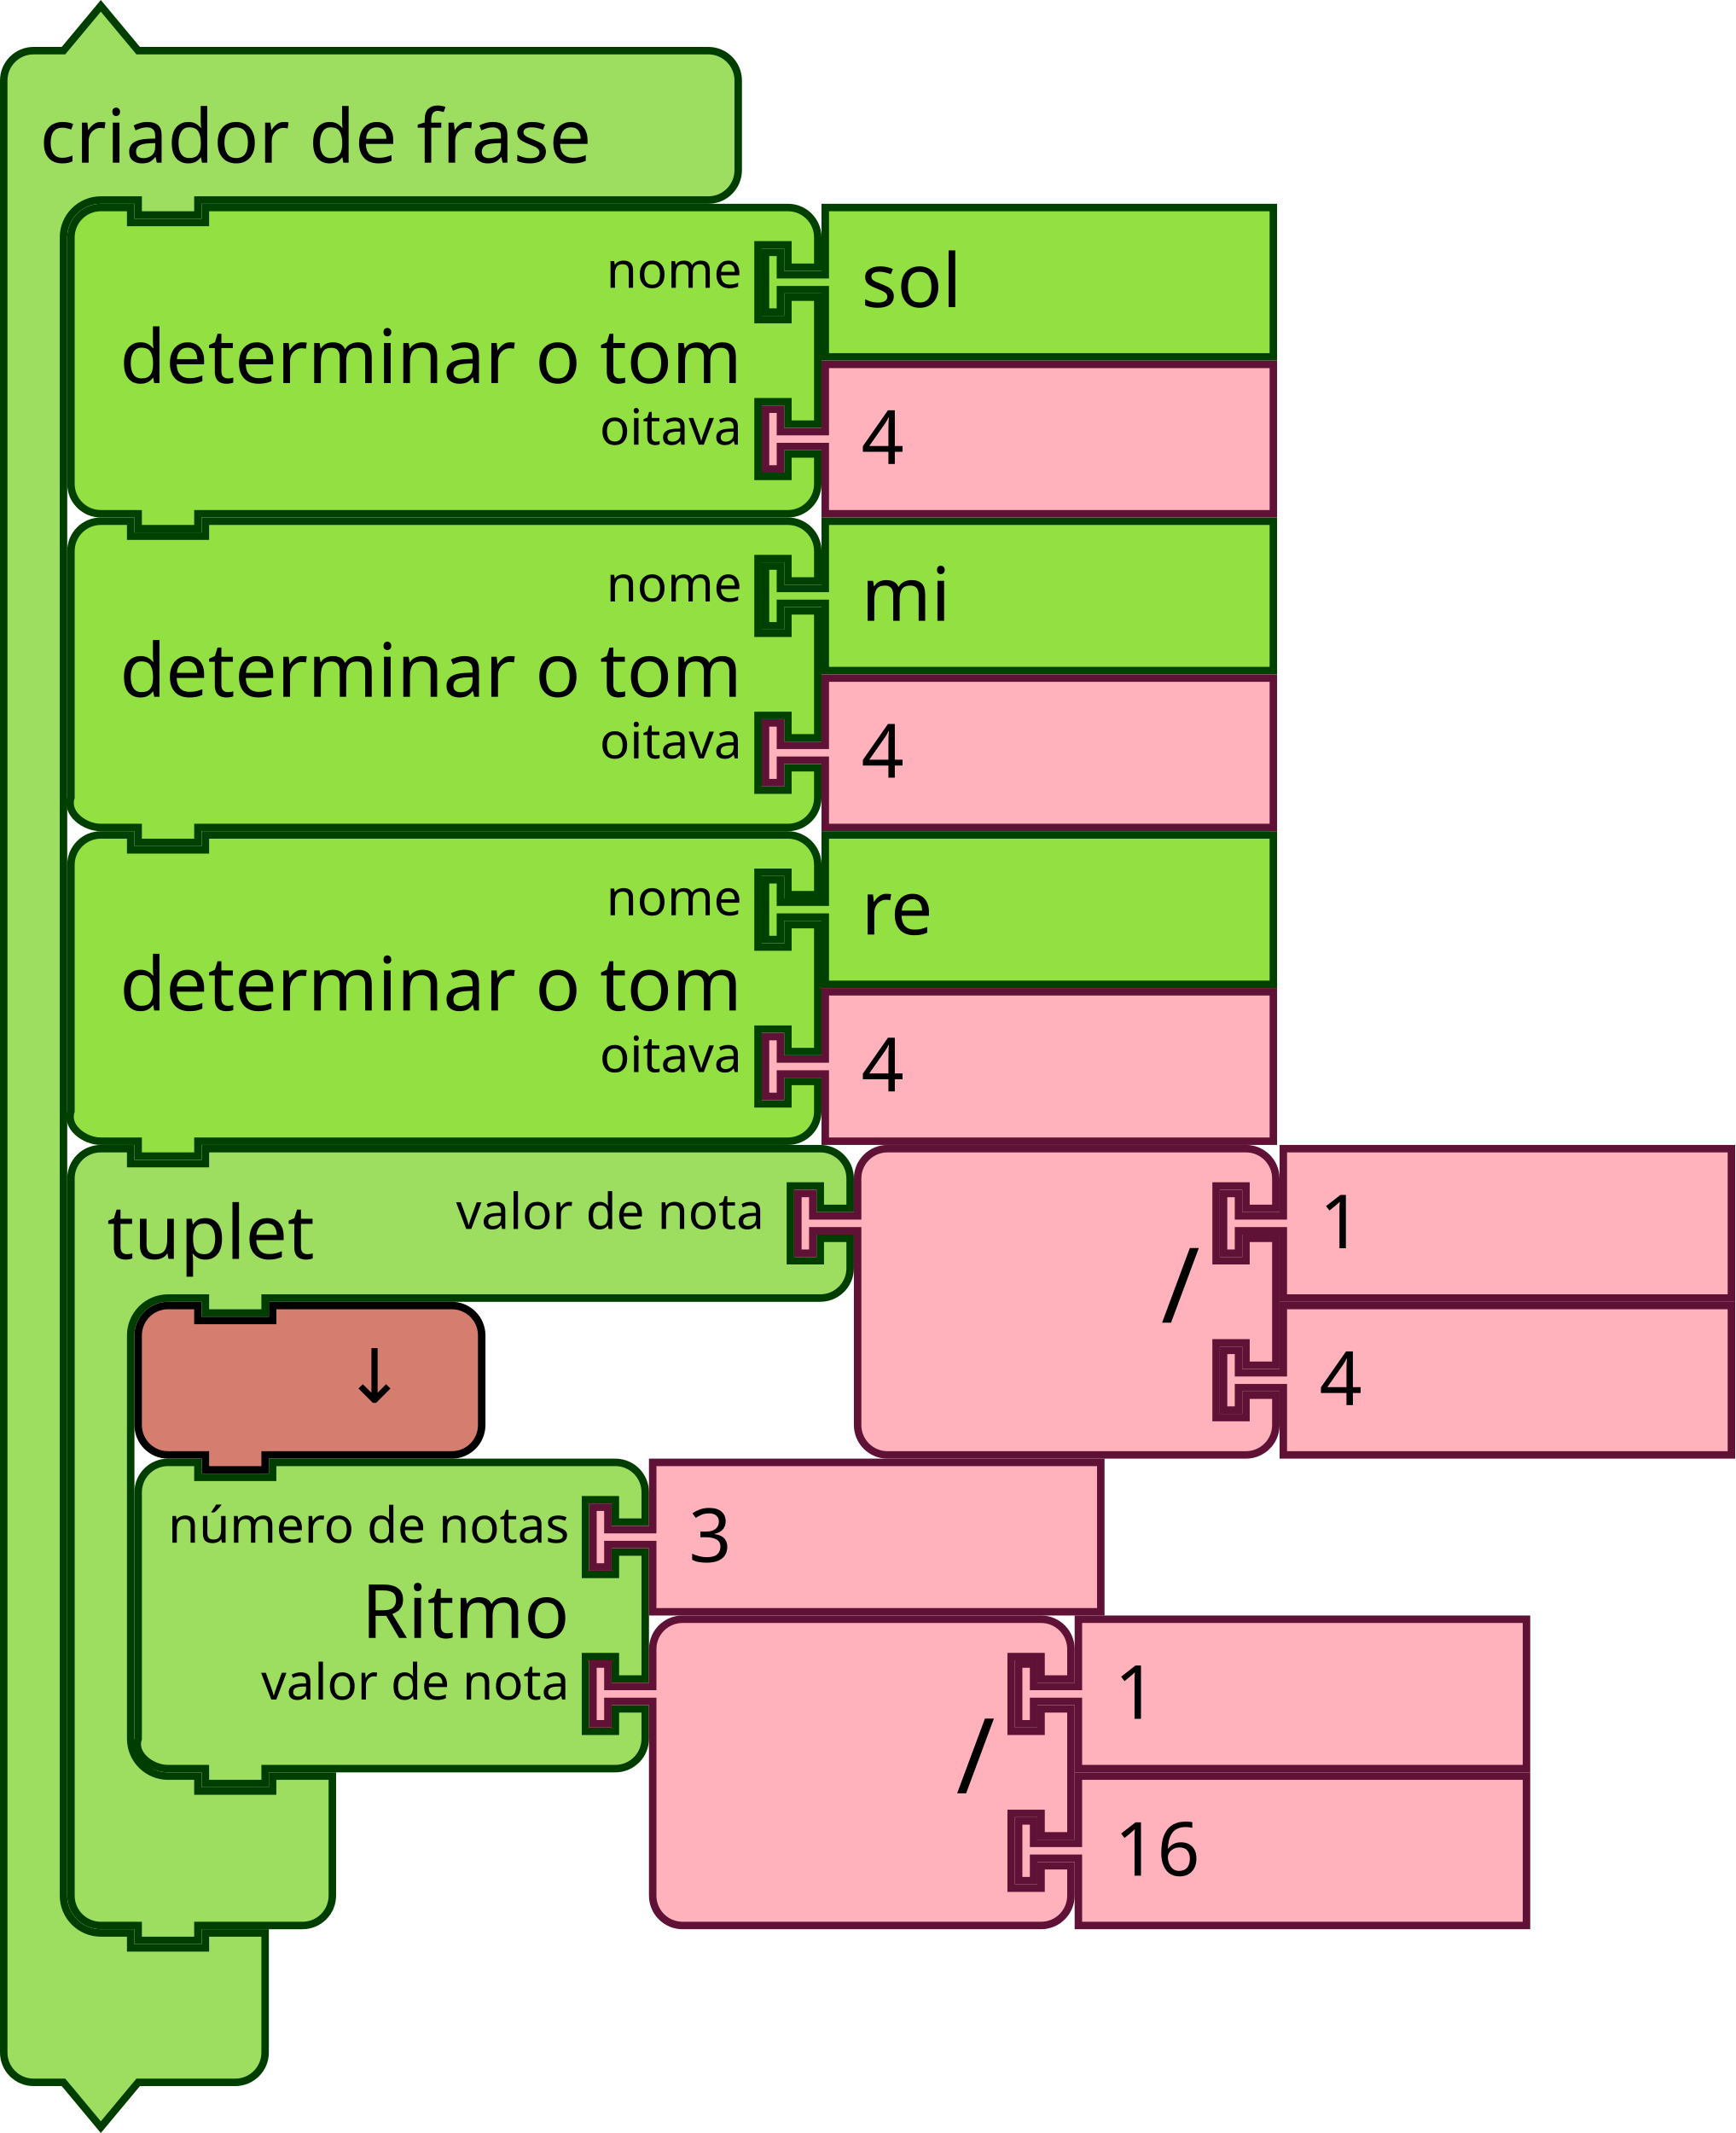
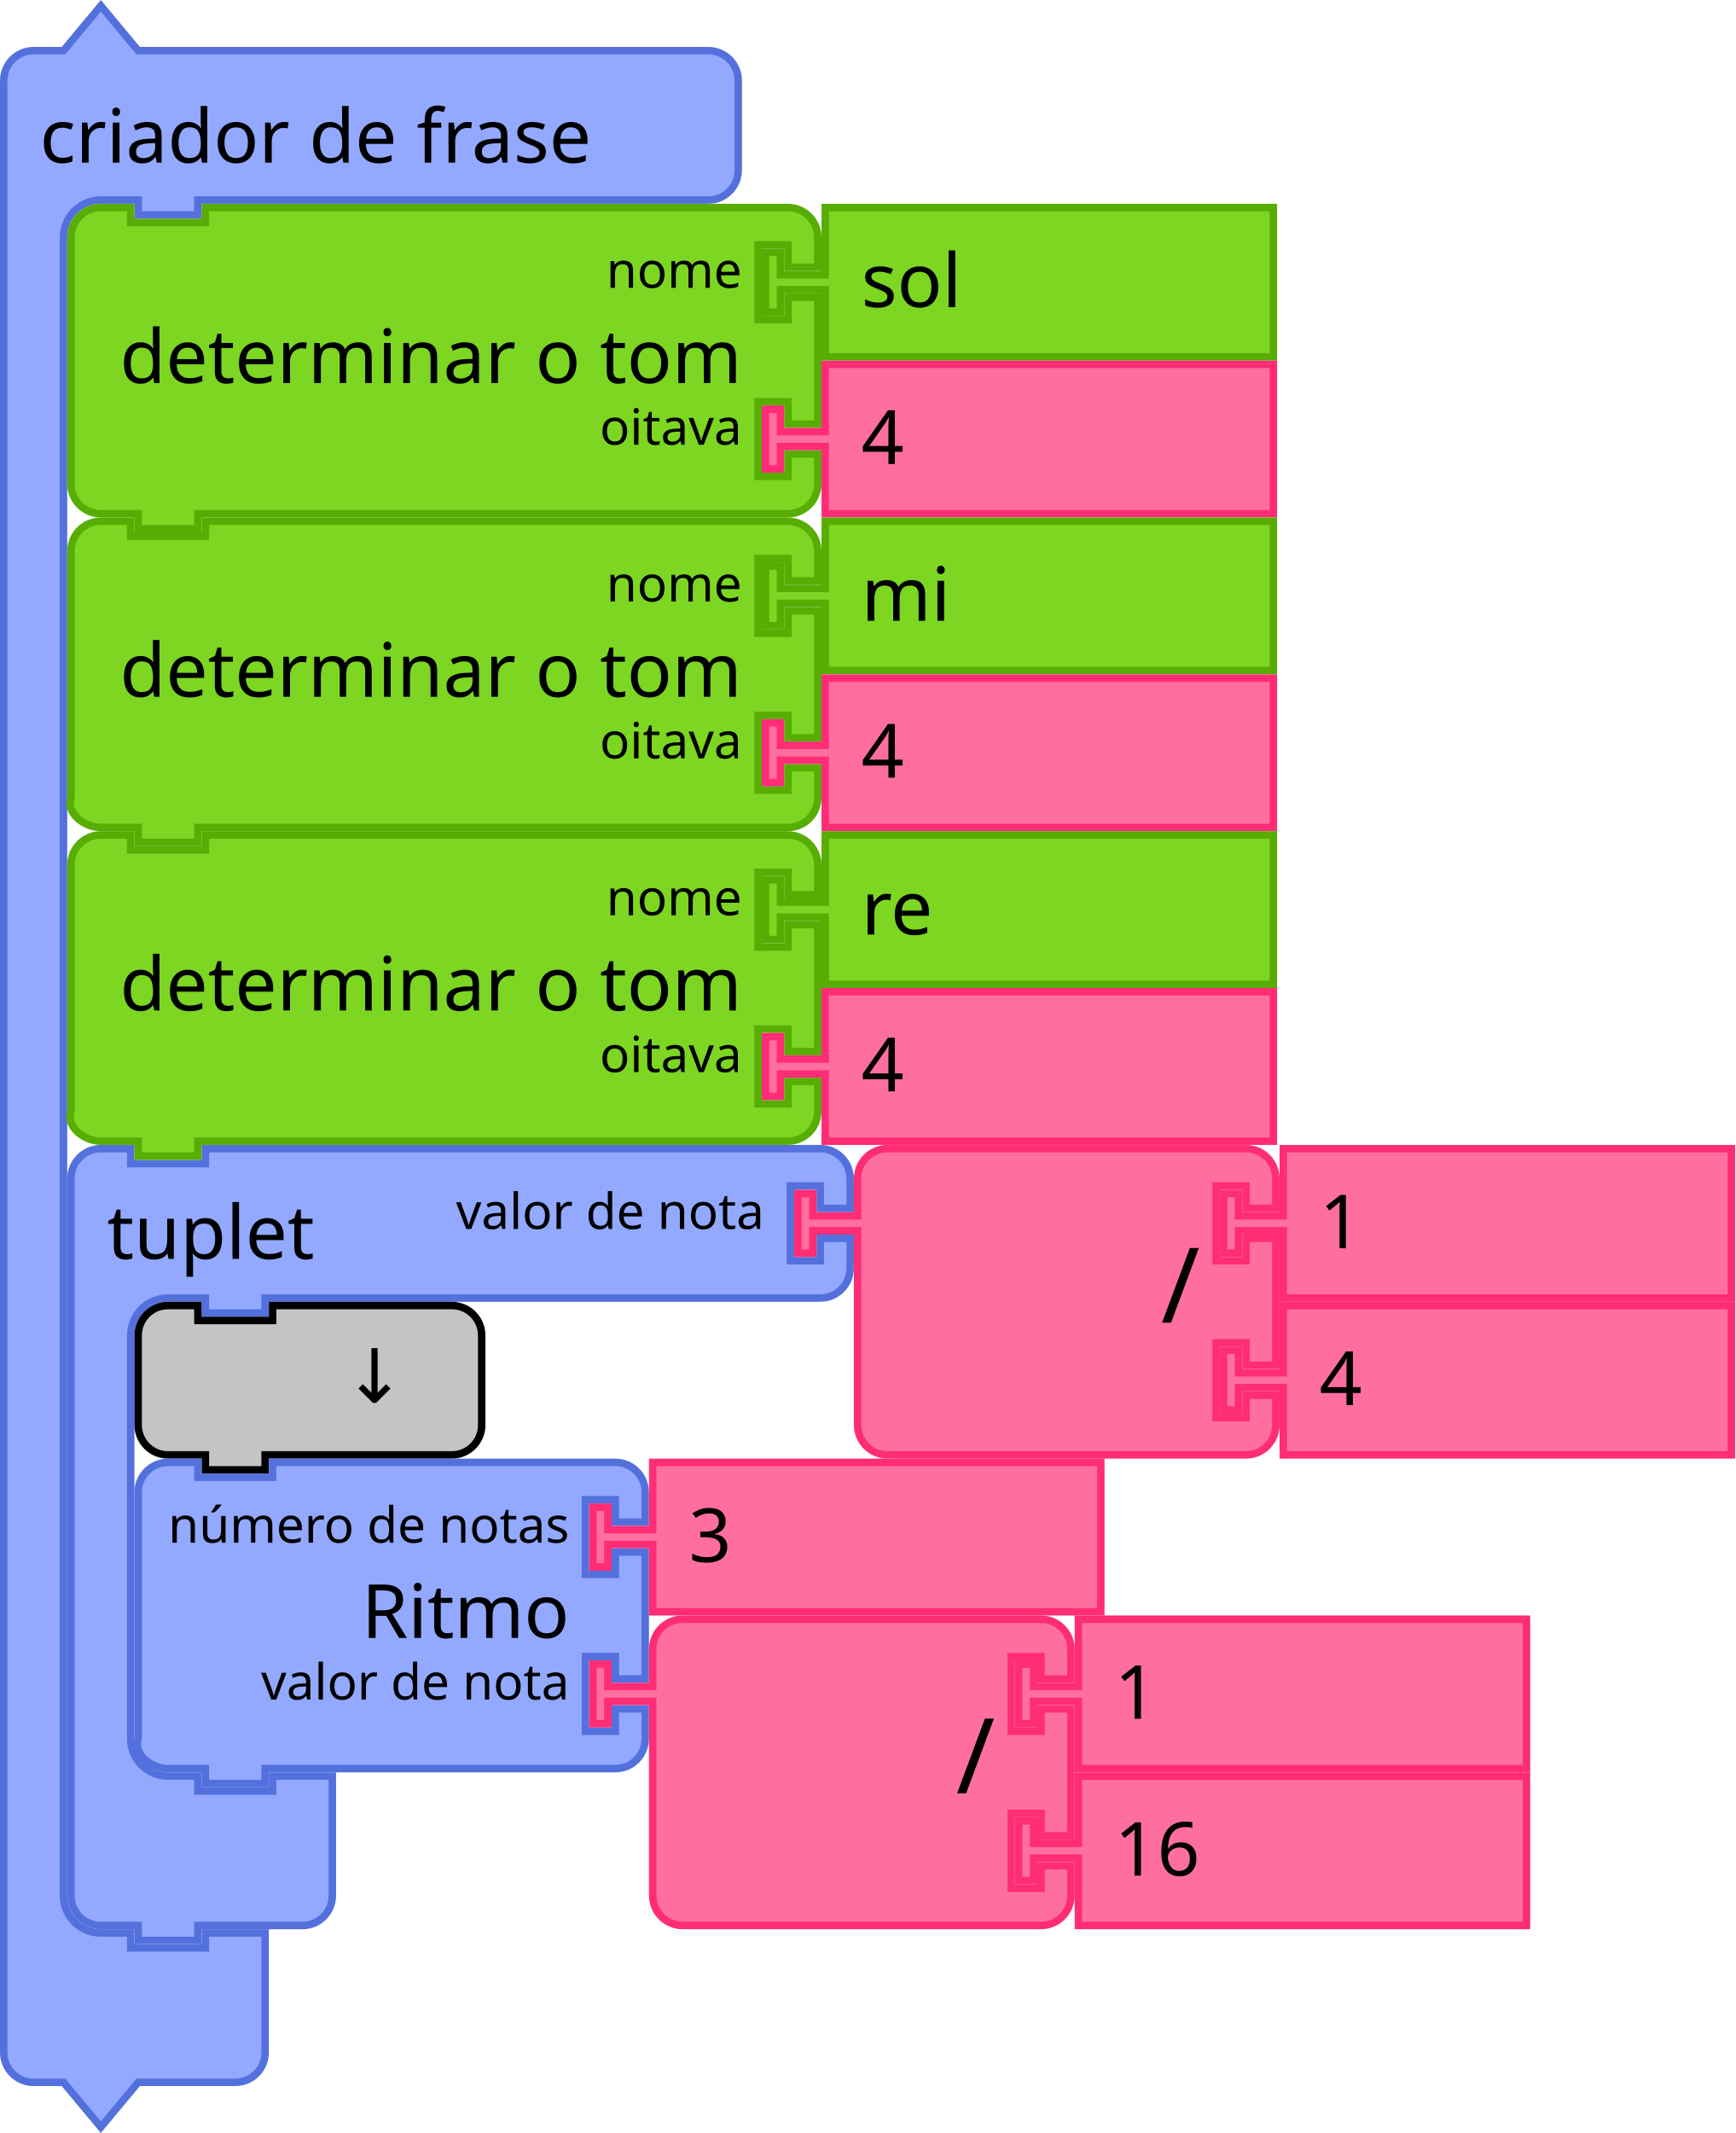
<svg xmlns="http://www.w3.org/2000/svg" id="svg3641" height="428.343" width="348.5" version="1.1">
  <defs id="defs3668" />
  <text transform="scale(1.002545,0.9974612)" style="font-size:18.05px;font-family:Sans;text-anchor:end;fill:#000000" id="text3033" y="287.61" x="283.708">
    <tspan id="tspan3035" y="318.07" x="410.961" />
  </text>
-   <path d="m 14.25,242.672 v -6 c 0,-3.314 2.686,-6 6,-6 h 6 v 3 h 15 v -3 h 13.5 104 6 c 3.314,0 6,2.686 6,6 v 6 h -6 v -4.5 H 158.75 v 15 h 6 v -4.5 h 6 v 6 c 0,3.314 -2.686,6 -6,6 h -6 -104 -1.5 v 3 h -12 v -3 h -1.5 -6 c -4.142,0 -7.5,3.358 -7.5,7.5 v 6 6 63 6 c 0,4.142 3.358,7.5 7.5,7.5 h 6 v 3 h 15 v -3 h 12 v 9 9 6 c 0,3.314 -2.686,6 -6,6 h -6 -13.5 -1.5 v 3 h -12 v -3 h -1.5 -6 c -3.314,0 -6,-2.686 -6,-6 v -6 z" style="fill:#9ddd5f;fill-opacity:1;stroke:#003e00;stroke-width:1.5;stroke-linecap:round;stroke-opacity:1" id="path2047" />
+   <path d="m 14.25,242.672 v -6 c 0,-3.314 2.686,-6 6,-6 h 6 v 3 h 15 v -3 h 13.5 104 6 c 3.314,0 6,2.686 6,6 v 6 h -6 v -4.5 H 158.75 v 15 h 6 v -4.5 h 6 v 6 c 0,3.314 -2.686,6 -6,6 h -6 -104 -1.5 v 3 h -12 v -3 h -1.5 -6 c -4.142,0 -7.5,3.358 -7.5,7.5 v 6 6 63 6 c 0,4.142 3.358,7.5 7.5,7.5 h 6 v 3 h 15 v -3 h 12 v 9 9 6 c 0,3.314 -2.686,6 -6,6 h -6 -13.5 -1.5 v 3 h -12 v -3 h -1.5 -6 c -3.314,0 -6,-2.686 -6,-6 v -6 z" style="fill:#92a9ff;fill-opacity:1;stroke:#5370dc;stroke-width:1.5;stroke-linecap:round;stroke-opacity:1" id="path2047" />
  <text y="229.922" x="13.5" style="font-size:15px;font-family:sans-serif;text-anchor:start;fill:#000000;stroke-width:1.5" id="text2051">
    <tspan style="stroke-width:1.5" x="21.5" y="252.797" id="tspan2049">tuplet</tspan>
  </text>
  <text y="229.922" x="55.5" style="font-size:10px;font-family:sans-serif;text-anchor:end;fill:#000000;stroke-width:1.5" id="text2055">
    <tspan style="stroke-width:1.5" x="153.5" y="246.797" id="tspan2053">valor de nota</tspan>
  </text>
  <g transform="translate(159.5,229.9215)" id="g2077">
    <g transform="scale(1.5)" id="g2075">
-       <path d="m 8.5,8.5 v -4 a 4,4 90 0 1 4,-4 h 4 10 30 4 a 4,4 90 0 1 4,4 v 4 h -4 v -3 h -4 v 10 h 4 v -3 h 4 v 17 h -4 v -3 h -4 v 10 h 4 v -3 h 4 v 4 a 4,4 90 0 1 -4,4 h -4 -30 -10 -4 a 4,4 90 0 1 -4,-4 v -4 -21 -1 h -6 v 3 h -2 v -8 h 2 v 3 h 6 z" style="fill:#ffb2bc;fill-opacity:1;stroke:#601136;stroke-width:1;stroke-linecap:round;stroke-opacity:1" id="path2061" />
+       <path d="m 8.5,8.5 v -4 a 4,4 90 0 1 4,-4 h 4 10 30 4 a 4,4 90 0 1 4,4 v 4 h -4 v -3 h -4 v 10 h 4 v -3 h 4 v 17 h -4 v -3 h -4 v 10 h 4 v -3 h 4 v 4 a 4,4 90 0 1 -4,4 h -4 -30 -10 -4 a 4,4 90 0 1 -4,-4 v -4 -21 -1 h -6 v 3 h -2 v -8 h 2 v 3 h 6 z" style="fill:#ff6ea1;fill-opacity:1;stroke:#ff2c76;stroke-width:1;stroke-linecap:round;stroke-opacity:1" id="path2061" />
      <text style="font-size:14px;font-family:sans-serif;text-anchor:end;fill:#000000" id="text2065">
        <tspan x="54.333" y="23.8" id="tspan2063">/</tspan>
      </text>
      <text style="font-size:9.333px;font-family:sans-serif;text-anchor:end;fill:#000000" id="text2069">
        <tspan x="54.333" y="10.75" id="tspan2067" />
      </text>
      <text style="font-size:9.333px;font-family:sans-serif;text-anchor:end;fill:#000000" id="text2073">
        <tspan x="54.333" y="31.75" id="tspan2071" />
      </text>
    </g>
  </g>
  <g transform="translate(245,229.9215)" id="g2087">
    <g transform="scale(1.5)" id="g2085">
-       <path d="m 8.5,0.5 h 60 v 20 h -60 v -8 -1 h -6 v 3 h -2 v -8 h 2 v 3 h 6 v -1 z" style="fill:#ffb2bc;fill-opacity:1;stroke:#601136;stroke-width:1;stroke-linecap:round;stroke-opacity:1" id="path2079" />
+       <path d="m 8.5,0.5 h 60 v 20 h -60 v -8 -1 h -6 v 3 h -2 v -8 h 2 v 3 h 6 v -1 z" style="fill:#ff6ea1;fill-opacity:1;stroke:#ff2c76;stroke-width:1;stroke-linecap:round;stroke-opacity:1" id="path2079" />
      <text style="font-size:10px;font-family:sans-serif;text-anchor:start;fill:#000000" id="text2083">
        <tspan x="13.333" y="13.833" id="tspan2081">1</tspan>
      </text>
    </g>
  </g>
  <g transform="translate(245,261.4215)" id="g2097">
    <g transform="scale(1.5)" id="g2095">
-       <path d="m 8.5,0.5 h 60 v 20 h -60 v -8 -1 h -6 v 3 h -2 v -8 h 2 v 3 h 6 v -1 z" style="fill:#ffb2bc;fill-opacity:1;stroke:#601136;stroke-width:1;stroke-linecap:round;stroke-opacity:1" id="path2089" />
+       <path d="m 8.5,0.5 h 60 v 20 h -60 v -8 -1 h -6 v 3 h -2 v -8 h 2 v 3 h 6 v -1 z" style="fill:#ff6ea1;fill-opacity:1;stroke:#ff2c76;stroke-width:1;stroke-linecap:round;stroke-opacity:1" id="path2089" />
      <text style="font-size:10px;font-family:sans-serif;text-anchor:start;fill:#000000" id="text2093">
        <tspan x="13.333" y="13.833" id="tspan2091">4</tspan>
      </text>
    </g>
  </g>
  <g transform="translate(27,261.4215)" id="g2107">
    <g transform="scale(1.5)" id="g2105">
-       <path d="m 0.5,8.5 v -4 a 4,4 90 0 1 4,-4 h 4 v 2 h 10 v -2 h 20 4 a 4,4 90 0 1 4,4 v 4 4 4 a 4,4 90 0 1 -4,4 h -4 -20 -1 v 2 h -8 v -2 h -1 -4 a 4,4 90 0 1 -4,-4 v -4 z" style="fill:#d57e6f;fill-opacity:1;stroke:#000000;stroke-width:1;stroke-linecap:round;stroke-opacity:1" id="path2099" />
+       <path d="m 0.5,8.5 v -4 a 4,4 90 0 1 4,-4 h 4 v 2 h 10 v -2 h 20 4 a 4,4 90 0 1 4,4 v 4 4 4 a 4,4 90 0 1 -4,4 h -4 -20 -1 v 2 h -8 v -2 h -1 -4 a 4,4 90 0 1 -4,-4 v -4 z" style="fill:#c4c4c4;fill-opacity:1;stroke:#000000;stroke-width:1;stroke-linecap:round;stroke-opacity:1" id="path2099" />
      <text style="font-size:10px;font-family:sans-serif;text-anchor:end;fill:#000000" id="text2103">
        <tspan x="36.333" y="13.5" id="tspan2101">↓</tspan>
      </text>
    </g>
  </g>
  <g transform="translate(29,292.9215)" id="g2125">
    <g transform="scale(1.5)" id="g2123">
-       <path d="m -0.833,8.5 v -4 c 0,-2.209 1.791,-4 4,-4 h 4 v 2 H 17.167 v -2 h 41.895 4 c 2.209,0 4,1.791 4,4 v 4 h -4 v -3 h -4 v 10 h 4 v -3 h 4 v 17 h -4 v -3 h -4 v 10 h 4 v -3 h 4 v 4 c 0,2.209 -1.791,4 -4,4 h -4 -41.895 -1 v 2 H 8.167 v -2 h -1 -4 c -2.209,0 -4.699,-1.904 -4,-4 v -4 -21 z" style="fill:#9ddd5f;fill-opacity:1;stroke:#003e00;stroke-width:1;stroke-linecap:round;stroke-opacity:1" id="path2109" />
+       <path d="m -0.833,8.5 v -4 c 0,-2.209 1.791,-4 4,-4 h 4 v 2 H 17.167 v -2 h 41.895 4 c 2.209,0 4,1.791 4,4 v 4 h -4 v -3 h -4 v 10 h 4 v -3 h 4 v 17 h -4 v -3 h -4 v 10 h 4 v -3 h 4 v 4 c 0,2.209 -1.791,4 -4,4 h -4 -41.895 -1 v 2 H 8.167 v -2 h -1 -4 c -2.209,0 -4.699,-1.904 -4,-4 v -4 -21 z" style="fill:#92a9ff;fill-opacity:1;stroke:#5370dc;stroke-width:1;stroke-linecap:round;stroke-opacity:1" id="path2109" />
      <text style="font-size:10px;font-family:sans-serif;text-anchor:end;fill:#000000" id="text2113">
        <tspan x="56.895" y="24" id="tspan2111">Ritmo</tspan>
      </text>
      <text style="font-size:6.667px;font-family:sans-serif;text-anchor:end;fill:#000000" id="text2117">
        <tspan x="56.895" y="11.25" id="tspan2115">número de notas</tspan>
      </text>
      <text style="font-size:6.667px;font-family:sans-serif;text-anchor:end;fill:#000000" id="text2121">
        <tspan x="56.895" y="32.25" id="tspan2119">valor de nota</tspan>
      </text>
    </g>
  </g>
  <g transform="translate(118.3423,292.9215)" id="g2135">
    <g transform="scale(1.5)" id="g2133">
-       <path d="m 8.5,0.5 h 60 v 20 h -60 v -8 -1 h -6 v 3 h -2 v -8 h 2 v 3 h 6 v -1 z" style="fill:#ffb2bc;fill-opacity:1;stroke:#601136;stroke-width:1;stroke-linecap:round;stroke-opacity:1" id="path2127" />
+       <path d="m 8.5,0.5 h 60 v 20 h -60 v -8 -1 h -6 v 3 h -2 v -8 h 2 v 3 h 6 v -1 z" style="fill:#ff6ea1;fill-opacity:1;stroke:#ff2c76;stroke-width:1;stroke-linecap:round;stroke-opacity:1" id="path2127" />
      <text style="font-size:10px;font-family:sans-serif;text-anchor:start;fill:#000000" id="text2131">
        <tspan x="13.333" y="13.833" id="tspan2129">3</tspan>
      </text>
    </g>
  </g>
  <g transform="translate(118.3423,324.4215)" id="g2153">
    <g transform="scale(1.5)" id="g2151">
-       <path d="m 8.5,8.5 v -4 a 4,4 90 0 1 4,-4 h 4 10 30 4 a 4,4 90 0 1 4,4 v 4 h -4 v -3 h -4 v 10 h 4 v -3 h 4 v 17 h -4 v -3 h -4 v 10 h 4 v -3 h 4 v 4 a 4,4 90 0 1 -4,4 h -4 -30 -10 -4 a 4,4 90 0 1 -4,-4 v -4 -21 -1 h -6 v 3 h -2 v -8 h 2 v 3 h 6 z" style="fill:#ffb2bc;fill-opacity:1;stroke:#601136;stroke-width:1;stroke-linecap:round;stroke-opacity:1" id="path2137" />
+       <path d="m 8.5,8.5 v -4 a 4,4 90 0 1 4,-4 h 4 10 30 4 a 4,4 90 0 1 4,4 v 4 h -4 v -3 h -4 v 10 h 4 v -3 h 4 v 17 h -4 v -3 h -4 v 10 h 4 v -3 h 4 v 4 a 4,4 90 0 1 -4,4 h -4 -30 -10 -4 a 4,4 90 0 1 -4,-4 v -4 -21 -1 h -6 v 3 h -2 v -8 h 2 v 3 h 6 z" style="fill:#ff6ea1;fill-opacity:1;stroke:#ff2c76;stroke-width:1;stroke-linecap:round;stroke-opacity:1" id="path2137" />
      <text style="font-size:14px;font-family:sans-serif;text-anchor:end;fill:#000000" id="text2141">
        <tspan x="54.333" y="23.8" id="tspan2139">/</tspan>
      </text>
      <text style="font-size:9.333px;font-family:sans-serif;text-anchor:end;fill:#000000" id="text2145">
        <tspan x="54.333" y="10.75" id="tspan2143" />
      </text>
      <text style="font-size:9.333px;font-family:sans-serif;text-anchor:end;fill:#000000" id="text2149">
        <tspan x="54.333" y="31.75" id="tspan2147" />
      </text>
    </g>
  </g>
  <g transform="translate(203.8423,324.4215)" id="g2163">
    <g transform="scale(1.5)" id="g2161">
-       <path d="m 8.5,0.5 h 60 v 20 h -60 v -8 -1 h -6 v 3 h -2 v -8 h 2 v 3 h 6 v -1 z" style="fill:#ffb2bc;fill-opacity:1;stroke:#601136;stroke-width:1;stroke-linecap:round;stroke-opacity:1" id="path2155" />
+       <path d="m 8.5,0.5 h 60 v 20 h -60 v -8 -1 h -6 v 3 h -2 v -8 h 2 v 3 h 6 v -1 z" style="fill:#ff6ea1;fill-opacity:1;stroke:#ff2c76;stroke-width:1;stroke-linecap:round;stroke-opacity:1" id="path2155" />
      <text style="font-size:10px;font-family:sans-serif;text-anchor:start;fill:#000000" id="text2159">
        <tspan x="13.333" y="13.833" id="tspan2157">1</tspan>
      </text>
    </g>
  </g>
  <g transform="translate(203.8423,355.9215)" id="g2173">
    <g transform="scale(1.5)" id="g2171">
-       <path d="m 8.5,0.5 h 60 v 20 h -60 v -8 -1 h -6 v 3 h -2 v -8 h 2 v 3 h 6 v -1 z" style="fill:#ffb2bc;fill-opacity:1;stroke:#601136;stroke-width:1;stroke-linecap:round;stroke-opacity:1" id="path2165" />
+       <path d="m 8.5,0.5 h 60 v 20 h -60 v -8 -1 h -6 v 3 h -2 v -8 h 2 v 3 h 6 v -1 z" style="fill:#ff6ea1;fill-opacity:1;stroke:#ff2c76;stroke-width:1;stroke-linecap:round;stroke-opacity:1" id="path2165" />
      <text style="font-size:10px;font-family:sans-serif;text-anchor:start;fill:#000000" id="text2169">
        <tspan x="13.333" y="13.833" id="tspan2167">16</tspan>
      </text>
    </g>
  </g>
  <g transform="translate(0,0.4215374)" id="g2183">
    <g transform="scale(1.5)" id="g2181">
-       <path d="m 0.5,14.5 v -4 a 4,4 90 0 1 4,-4 h 4 l 5,-6 5,6 h 9 63.345 4 a 4,4 90 0 1 4,4 v 4 4 4 a 4,4 90 0 1 -4,4 h -4 H 27.5 h -1 v 2 h -8 v -2 h -1 -4 a 5,5 90 0 0 -5,5 v 4 4 210 4 a 5,5 90 0 0 5,5 h 4 v 2 h 10 v -2 h 8 v 6 6 4 a 4,4 90 0 1 -4,4 h -4 -9 l -5,6 -5,-6 h -4 a 4,4 90 0 1 -4,-4 v -4 z" style="fill:#9ddd5f;fill-opacity:1;stroke:#003e00;stroke-width:1;stroke-linecap:round;stroke-opacity:1" id="path2175" />
+       <path d="m 0.5,14.5 v -4 a 4,4 90 0 1 4,-4 h 4 l 5,-6 5,6 h 9 63.345 4 a 4,4 90 0 1 4,4 v 4 4 4 a 4,4 90 0 1 -4,4 h -4 H 27.5 h -1 v 2 h -8 v -2 h -1 -4 a 5,5 90 0 0 -5,5 v 4 4 210 4 a 5,5 90 0 0 5,5 h 4 v 2 h 10 v -2 h 8 v 6 6 4 a 4,4 90 0 1 -4,4 h -4 -9 l -5,6 -5,-6 h -4 a 4,4 90 0 1 -4,-4 v -4 z" style="fill:#92a9ff;fill-opacity:1;stroke:#5370dc;stroke-width:1;stroke-linecap:round;stroke-opacity:1" id="path2175" />
      <text style="font-size:10px;font-family:sans-serif;text-anchor:start;fill:#000000" id="text2179">
        <tspan x="5.333" y="21.5" id="tspan2177">criador de frase</tspan>
      </text>
    </g>
  </g>
  <g transform="translate(79.5,40.92154)" id="g2201">
    <g transform="scale(1.5)" id="g2199">
-       <path d="m -43.5,8.5 v -4 c 0,-2.209 1.791,-4 4,-4 h 4 v 2 h 10 v -2 h 74 4 c 2.209,0 4,1.791 4,4 v 4 h -4 v -3 h -4 v 10 h 4 v -3 h 4 v 17 h -4 v -3 h -4 v 10 h 4 v -3 h 4 v 4 c 0,2.209 -1.791,4 -4,4 h -4 -74 -1 v 2 h -8 v -2 h -1 -4 c -2.209,0 -4,-1.791 -4,-4 v -4 -21 z" style="fill:#93e042;fill-opacity:1;stroke:#004000;stroke-width:1;stroke-linecap:round;stroke-opacity:1" id="path2185" />
+       <path d="m -43.5,8.5 v -4 c 0,-2.209 1.791,-4 4,-4 h 4 v 2 h 10 v -2 h 74 4 c 2.209,0 4,1.791 4,4 v 4 h -4 v -3 h -4 v 10 h 4 v -3 h 4 v 17 h -4 v -3 h -4 v 10 h 4 v -3 h 4 v 4 c 0,2.209 -1.791,4 -4,4 h -4 -74 -1 v 2 h -8 v -2 h -1 -4 c -2.209,0 -4,-1.791 -4,-4 v -4 -21 z" style="fill:#7cd622;fill-opacity:1;stroke:#57ad02;stroke-width:1;stroke-linecap:round;stroke-opacity:1" id="path2185" />
      <text style="font-size:10px;font-family:sans-serif;text-anchor:end;fill:#000000" id="text2189">
        <tspan x="46.333" y="24" id="tspan2187">determinar o tom</tspan>
      </text>
      <text style="font-size:6.667px;font-family:sans-serif;text-anchor:end;fill:#000000" id="text2193">
        <tspan x="46.333" y="11.25" id="tspan2191">nome</tspan>
      </text>
      <text style="font-size:6.667px;font-family:sans-serif;text-anchor:end;fill:#000000" id="text2197">
        <tspan x="46.333" y="32.25" id="tspan2195">oitava</tspan>
      </text>
    </g>
  </g>
  <g transform="translate(153,40.92154)" id="g2211">
    <g transform="scale(1.5)" id="g2209">
-       <path d="m 8.5,0.5 h 60 v 20 h -60 v -8 -1 h -6 v 3 h -2 v -8 h 2 v 3 h 6 v -1 z" style="fill:#93e042;fill-opacity:1;stroke:#004000;stroke-width:1;stroke-linecap:round;stroke-opacity:1" id="path2203" />
+       <path d="m 8.5,0.5 h 60 v 20 h -60 v -8 -1 h -6 v 3 h -2 v -8 h 2 v 3 h 6 v -1 z" style="fill:#7cd622;fill-opacity:1;stroke:#57ad02;stroke-width:1;stroke-linecap:round;stroke-opacity:1" id="path2203" />
      <text style="font-size:10px;font-family:sans-serif;text-anchor:start;fill:#000000" id="text2207">
        <tspan x="13.333" y="13.833" id="tspan2205">sol</tspan>
      </text>
    </g>
  </g>
  <g transform="translate(153,72.42154)" id="g2221">
    <g transform="scale(1.5)" id="g2219">
-       <path d="m 8.5,0.5 h 60 v 20 h -60 v -8 -1 h -6 v 3 h -2 v -8 h 2 v 3 h 6 v -1 z" style="fill:#ffb2bc;fill-opacity:1;stroke:#601136;stroke-width:1;stroke-linecap:round;stroke-opacity:1" id="path2213" />
+       <path d="m 8.5,0.5 h 60 v 20 h -60 v -8 -1 h -6 v 3 h -2 v -8 h 2 v 3 h 6 v -1 z" style="fill:#ff6ea1;fill-opacity:1;stroke:#ff2c76;stroke-width:1;stroke-linecap:round;stroke-opacity:1" id="path2213" />
      <text style="font-size:10px;font-family:sans-serif;text-anchor:start;fill:#000000" id="text2217">
        <tspan x="13.333" y="13.833" id="tspan2215">4</tspan>
      </text>
    </g>
  </g>
  <g transform="translate(79.5,103.9215)" id="g2239">
    <g transform="scale(1.5)" id="g2237">
-       <path d="m -43.5,8.5 v -4 c 0,-2.209 1.791,-4 4,-4 h 4 v 2 h 10 v -2 h 74 4 c 2.209,0 4,1.791 4,4 v 4 h -4 v -3 h -4 v 10 h 4 v -3 h 4 v 17 h -4 v -3 h -4 v 10 h 4 v -3 h 4 v 4 c 0,2.209 -1.791,4 -4,4 h -4 -74 -1 v 2 h -8 v -2 h -1 -4 c -2.209,0 -4.699,-1.904 -4,-4 v -4 -21 z" style="fill:#93e042;fill-opacity:1;stroke:#004000;stroke-width:1;stroke-linecap:round;stroke-opacity:1" id="path2223" />
+       <path d="m -43.5,8.5 v -4 c 0,-2.209 1.791,-4 4,-4 h 4 v 2 h 10 v -2 h 74 4 c 2.209,0 4,1.791 4,4 v 4 h -4 v -3 h -4 v 10 h 4 v -3 h 4 v 17 h -4 v -3 h -4 v 10 h 4 v -3 h 4 v 4 c 0,2.209 -1.791,4 -4,4 h -4 -74 -1 v 2 h -8 v -2 h -1 -4 c -2.209,0 -4.699,-1.904 -4,-4 v -4 -21 z" style="fill:#7cd622;fill-opacity:1;stroke:#57ad02;stroke-width:1;stroke-linecap:round;stroke-opacity:1" id="path2223" />
      <text style="font-size:10px;font-family:sans-serif;text-anchor:end;fill:#000000" id="text2227">
        <tspan x="46.333" y="24" id="tspan2225">determinar o tom</tspan>
      </text>
      <text style="font-size:6.667px;font-family:sans-serif;text-anchor:end;fill:#000000" id="text2231">
        <tspan x="46.333" y="11.25" id="tspan2229">nome</tspan>
      </text>
      <text style="font-size:6.667px;font-family:sans-serif;text-anchor:end;fill:#000000" id="text2235">
        <tspan x="46.333" y="32.25" id="tspan2233">oitava</tspan>
      </text>
    </g>
  </g>
  <g transform="translate(153,103.9215)" id="g2249">
    <g transform="scale(1.5)" id="g2247">
-       <path d="m 8.5,0.5 h 60 v 20 h -60 v -8 -1 h -6 v 3 h -2 v -8 h 2 v 3 h 6 v -1 z" style="fill:#93e042;fill-opacity:1;stroke:#004000;stroke-width:1;stroke-linecap:round;stroke-opacity:1" id="path2241" />
+       <path d="m 8.5,0.5 h 60 v 20 h -60 v -8 -1 h -6 v 3 h -2 v -8 h 2 v 3 h 6 v -1 z" style="fill:#7cd622;fill-opacity:1;stroke:#57ad02;stroke-width:1;stroke-linecap:round;stroke-opacity:1" id="path2241" />
      <text style="font-size:10px;font-family:sans-serif;text-anchor:start;fill:#000000" id="text2245">
        <tspan x="13.333" y="13.833" id="tspan2243">mi</tspan>
      </text>
    </g>
  </g>
  <g transform="translate(153,135.4215)" id="g2259">
    <g transform="scale(1.5)" id="g2257">
-       <path d="m 8.5,0.5 h 60 v 20 h -60 v -8 -1 h -6 v 3 h -2 v -8 h 2 v 3 h 6 v -1 z" style="fill:#ffb2bc;fill-opacity:1;stroke:#601136;stroke-width:1;stroke-linecap:round;stroke-opacity:1" id="path2251" />
+       <path d="m 8.5,0.5 h 60 v 20 h -60 v -8 -1 h -6 v 3 h -2 v -8 h 2 v 3 h 6 v -1 z" style="fill:#ff6ea1;fill-opacity:1;stroke:#ff2c76;stroke-width:1;stroke-linecap:round;stroke-opacity:1" id="path2251" />
      <text style="font-size:10px;font-family:sans-serif;text-anchor:start;fill:#000000" id="text2255">
        <tspan x="13.333" y="13.833" id="tspan2253">4</tspan>
      </text>
    </g>
  </g>
  <g transform="translate(79.5,166.9215)" id="g2277">
    <g transform="scale(1.5)" id="g2275">
-       <path d="m -43.5,8.5 v -4 c 0,-2.209 1.791,-4 4,-4 h 4 v 2 h 10 v -2 h 74 4 c 2.209,0 4,1.791 4,4 v 4 h -4 v -3 h -4 v 10 h 4 v -3 h 4 v 17 h -4 v -3 h -4 v 10 h 4 v -3 h 4 v 4 c 0,2.209 -1.791,4 -4,4 h -4 -74 -1 v 2 h -8 v -2 h -1 -4 c -2.209,0 -4.699,-1.904 -4,-4 v -4 -21 z" style="fill:#93e042;fill-opacity:1;stroke:#004000;stroke-width:1;stroke-linecap:round;stroke-opacity:1" id="path2261" />
+       <path d="m -43.5,8.5 v -4 c 0,-2.209 1.791,-4 4,-4 h 4 v 2 h 10 v -2 h 74 4 c 2.209,0 4,1.791 4,4 v 4 h -4 v -3 h -4 v 10 h 4 v -3 h 4 v 17 h -4 v -3 h -4 v 10 h 4 v -3 h 4 v 4 c 0,2.209 -1.791,4 -4,4 h -4 -74 -1 v 2 h -8 v -2 h -1 -4 c -2.209,0 -4.699,-1.904 -4,-4 v -4 -21 z" style="fill:#7cd622;fill-opacity:1;stroke:#57ad02;stroke-width:1;stroke-linecap:round;stroke-opacity:1" id="path2261" />
      <text style="font-size:10px;font-family:sans-serif;text-anchor:end;fill:#000000" id="text2265">
        <tspan x="46.333" y="24" id="tspan2263">determinar o tom</tspan>
      </text>
      <text style="font-size:6.667px;font-family:sans-serif;text-anchor:end;fill:#000000" id="text2269">
        <tspan x="46.333" y="11.25" id="tspan2267">nome</tspan>
      </text>
      <text style="font-size:6.667px;font-family:sans-serif;text-anchor:end;fill:#000000" id="text2273">
        <tspan x="46.333" y="32.25" id="tspan2271">oitava</tspan>
      </text>
    </g>
  </g>
  <g transform="translate(153,166.9215)" id="g2287">
    <g transform="scale(1.5)" id="g2285">
-       <path d="m 8.5,0.5 h 60 v 20 h -60 v -8 -1 h -6 v 3 h -2 v -8 h 2 v 3 h 6 v -1 z" style="fill:#93e042;fill-opacity:1;stroke:#004000;stroke-width:1;stroke-linecap:round;stroke-opacity:1" id="path2279" />
+       <path d="m 8.5,0.5 h 60 v 20 h -60 v -8 -1 h -6 v 3 h -2 v -8 h 2 v 3 h 6 v -1 z" style="fill:#7cd622;fill-opacity:1;stroke:#57ad02;stroke-width:1;stroke-linecap:round;stroke-opacity:1" id="path2279" />
      <text style="font-size:10px;font-family:sans-serif;text-anchor:start;fill:#000000" id="text2283">
        <tspan x="13.333" y="13.833" id="tspan2281">re</tspan>
      </text>
    </g>
  </g>
  <g transform="translate(153,198.4215)" id="g2297">
    <g transform="scale(1.5)" id="g2295">
-       <path d="m 8.5,0.5 h 60 v 20 h -60 v -8 -1 h -6 v 3 h -2 v -8 h 2 v 3 h 6 v -1 z" style="fill:#ffb2bc;fill-opacity:1;stroke:#601136;stroke-width:1;stroke-linecap:round;stroke-opacity:1" id="path2289" />
+       <path d="m 8.5,0.5 h 60 v 20 h -60 v -8 -1 h -6 v 3 h -2 v -8 h 2 v 3 h 6 v -1 z" style="fill:#ff6ea1;fill-opacity:1;stroke:#ff2c76;stroke-width:1;stroke-linecap:round;stroke-opacity:1" id="path2289" />
      <text style="font-size:10px;font-family:sans-serif;text-anchor:start;fill:#000000" id="text2293">
        <tspan x="13.333" y="13.833" id="tspan2291">4</tspan>
      </text>
    </g>
  </g>
</svg>
